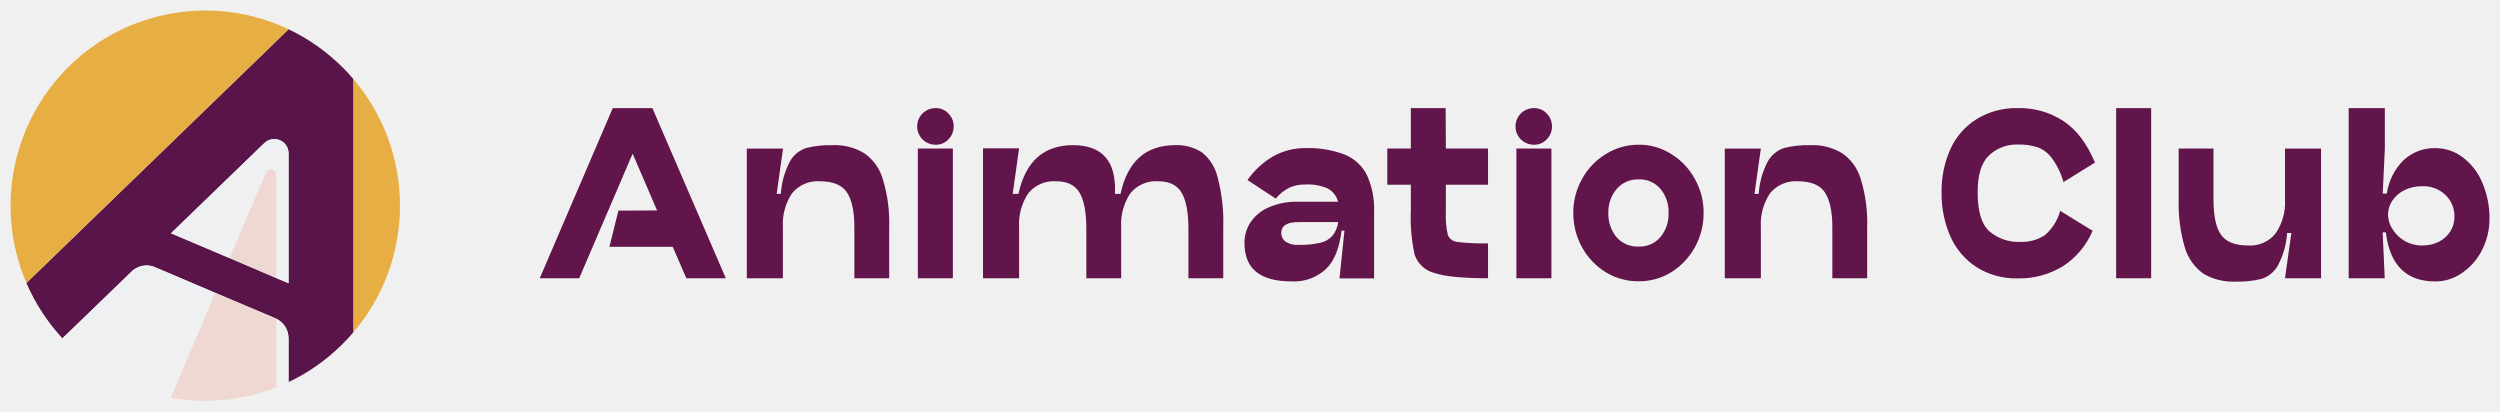
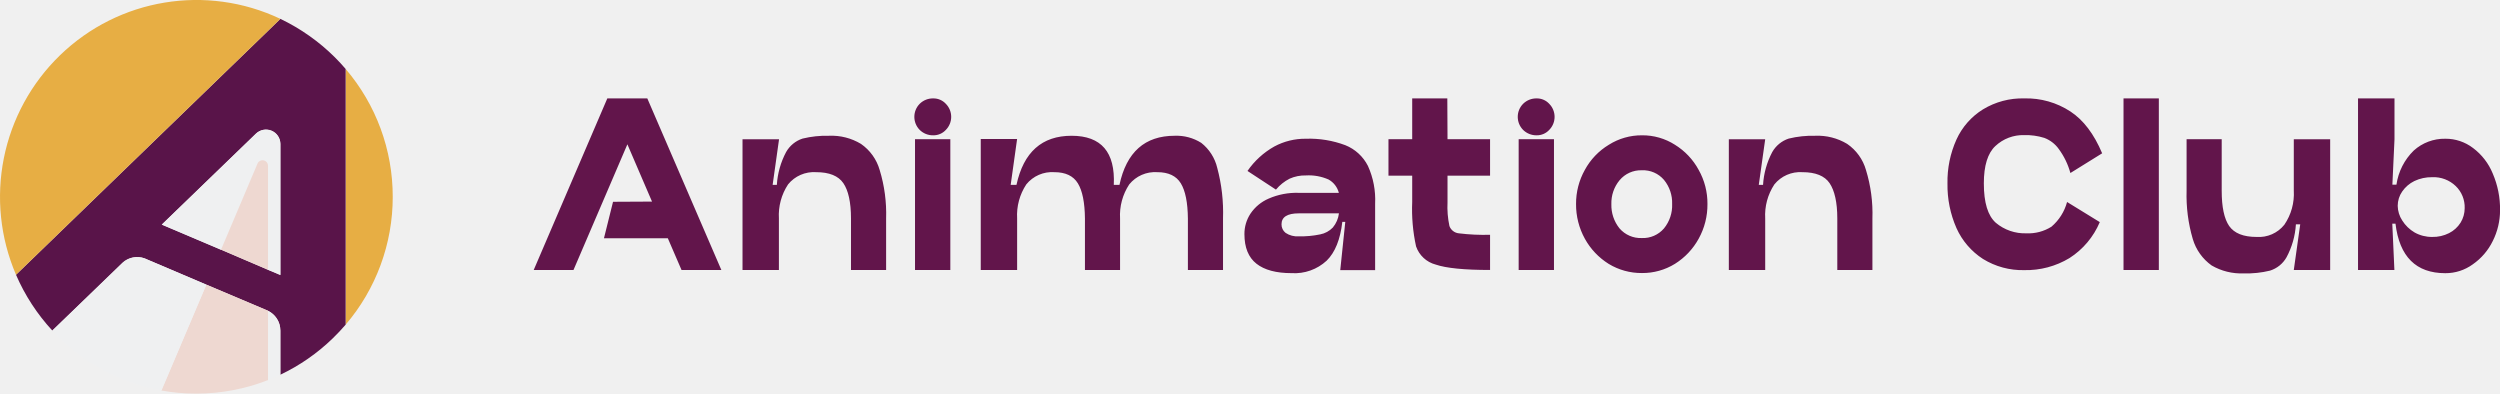
- <svg xmlns="http://www.w3.org/2000/svg" width="237" height="39" fill="none" viewBox="-1 -1 237 39">
+ <svg xmlns="http://www.w3.org/2000/svg" width="235" height="37" fill="none" viewBox="0 0 235 37">
  <g clip-path="url(#aka)">
    <path d="M112.911 13.424a4.359 4.359 0 0 0-2.495-.662c-2.801 0-4.53 1.54-5.187 4.618h-.533c.148-3.075-1.173-4.615-3.962-4.618-2.788-.003-4.517 1.536-5.187 4.618h-.543l.604-4.315H92.19v12.312h3.42v-4.835a5.26 5.26 0 0 1 .862-3.21 3.122 3.122 0 0 1 2.636-1.148c1.047 0 1.785.35 2.212 1.05.428.699.649 1.802.665 3.308v4.835h3.301v-4.835a5.27 5.27 0 0 1 .863-3.21 3.129 3.129 0 0 1 2.637-1.148c1.047 0 1.784.35 2.212 1.05.427.699.649 1.802.664 3.308v4.835h3.302v-4.835a16.26 16.26 0 0 0-.543-4.76 4.216 4.216 0 0 0-1.509-2.358zm13.545.222a9.636 9.636 0 0 0-3.702-.605 6.122 6.122 0 0 0-2.967.728 7.559 7.559 0 0 0-2.523 2.301l2.674 1.754a4.099 4.099 0 0 1 1.288-1.03 3.538 3.538 0 0 1 1.528-.303 4.598 4.598 0 0 1 2.131.383 2.004 2.004 0 0 1 .967 1.253h-3.773a6.515 6.515 0 0 0-2.829.543 3.92 3.92 0 0 0-1.708 1.418 3.45 3.45 0 0 0-.566 1.92c0 1.26.376 2.186 1.128 2.778.751.593 1.851.889 3.301.889a4.446 4.446 0 0 0 3.301-1.172c.792-.775 1.283-1.995 1.471-3.645h.279l-.472 4.533h3.278v-6.243a7.714 7.714 0 0 0-.675-3.55 4.084 4.084 0 0 0-2.131-1.952zm-1.17 7.742a2.226 2.226 0 0 1-1.184.643 8.726 8.726 0 0 1-2.013.184 1.96 1.96 0 0 1-1.245-.326 1.004 1.004 0 0 1-.382-.804c0-.685.542-1.03 1.627-1.03h3.772c-.059.49-.258.954-.575 1.333zm-35.955-8.304h-3.32v12.293h3.32V13.084zM57.088 9.25l-6.919 16.127h3.74l5.065-11.812 2.316 5.384-3.665.019-.853 3.427h6.003l1.288 2.982h3.744L60.847 9.25h-3.76zm23.839 4.273a5.358 5.358 0 0 0-2.995-.761 9.47 9.47 0 0 0-2.494.265 2.765 2.765 0 0 0-1.547 1.271 7.576 7.576 0 0 0-.868 3.082h-.396l.604-4.292h-3.434v12.29h3.42v-4.836a5.26 5.26 0 0 1 .862-3.21 3.127 3.127 0 0 1 2.637-1.148c1.235 0 2.084.345 2.556 1.03.471.686.721 1.792.721 3.31v4.853h3.302v-4.835a14.092 14.092 0 0 0-.604-4.557 4.49 4.49 0 0 0-1.764-2.462zm6.791-4.273a1.756 1.756 0 0 0-1.264.506 1.746 1.746 0 0 0 0 2.457 1.758 1.758 0 0 0 1.264.506 1.577 1.577 0 0 0 1.189-.506 1.746 1.746 0 0 0 0-2.457 1.58 1.58 0 0 0-1.189-.506zm48.33 0h-3.301v3.833h-2.231v3.427h2.231v2.477a16.301 16.301 0 0 0 .363 4.173 2.667 2.667 0 0 0 1.849 1.711c.99.338 2.693.506 5.107.506V22.07c-.98.027-1.96-.018-2.933-.137a1.052 1.052 0 0 1-.887-.686 8.645 8.645 0 0 1-.179-2.24V16.51h3.999v-3.427h-3.999l-.019-3.833zm37.582 4.273a5.366 5.366 0 0 0-2.995-.761 9.474 9.474 0 0 0-2.494.264 2.773 2.773 0 0 0-1.552 1.272 7.572 7.572 0 0 0-.863 3.082h-.401l.604-4.292h-3.419v12.29h3.419v-4.836a5.256 5.256 0 0 1 .863-3.21 3.125 3.125 0 0 1 2.636-1.148c1.231 0 2.085.345 2.552 1.03.466.686.726 1.792.726 3.309v4.854h3.301v-4.835a13.946 13.946 0 0 0-.604-4.557 4.46 4.46 0 0 0-1.773-2.462zm41.987 4.396a5.152 5.152 0 0 1-.886 3.204 3.068 3.068 0 0 1-2.613 1.149c-1.236 0-2.094-.342-2.575-1.026-.472-.685-.703-1.796-.703-3.308v-4.854h-3.301v4.835c-.047 1.54.15 3.078.585 4.556a4.68 4.68 0 0 0 1.768 2.477c.915.532 1.962.79 3.019.747a9.242 9.242 0 0 0 2.471-.26 2.706 2.706 0 0 0 1.551-1.253 7.507 7.507 0 0 0 .882-3.1h.406l-.604 4.291h3.419V13.088h-3.419v4.83zm18.699-1.612a5.669 5.669 0 0 0-1.853-2.396 4.237 4.237 0 0 0-2.594-.87 4.313 4.313 0 0 0-2.976 1.11 5.59 5.59 0 0 0-1.627 3.205h-.382l.198-4.254V9.25h-3.428v16.127h3.419l-.198-4.353h.301c.371 3.104 1.932 4.656 4.683 4.656a4.344 4.344 0 0 0 2.575-.827 5.714 5.714 0 0 0 1.887-2.198c.451-.9.685-1.895.684-2.902a8.43 8.43 0 0 0-.689-3.446zm-3.018 4.618c-.265.422-.64.764-1.085.988a3.354 3.354 0 0 1-1.589.359 3.295 3.295 0 0 1-1.651-.42 3.392 3.392 0 0 1-1.165-1.13 2.581 2.581 0 0 1-.424-1.371c0-.484.148-.956.424-1.352.291-.421.686-.76 1.146-.983a3.768 3.768 0 0 1 1.67-.36 2.992 2.992 0 0 1 2.212.832 2.754 2.754 0 0 1 .844 2.08c0 .48-.132.949-.382 1.357zm-85.224-7.841h-3.32v12.293h3.32V13.084zm56.857-3.834h-3.32v16.127h3.32V9.25zm-58.488 0a1.764 1.764 0 0 0-1.269.506 1.745 1.745 0 0 0 0 2.457 1.773 1.773 0 0 0 1.269.506 1.575 1.575 0 0 0 1.183-.506 1.745 1.745 0 0 0 0-2.457 1.57 1.57 0 0 0-1.183-.506zm45.83 3.45a5.802 5.802 0 0 1 1.887.26c.55.205 1.026.57 1.367 1.05a6.868 6.868 0 0 1 1.09 2.254l2.985-1.853c-.764-1.815-1.756-3.124-2.976-3.927a7.532 7.532 0 0 0-4.343-1.234 7.116 7.116 0 0 0-3.882 1.03 6.506 6.506 0 0 0-2.494 2.836 9.619 9.619 0 0 0-.845 4.131 10.025 10.025 0 0 0 .845 4.193 6.724 6.724 0 0 0 2.494 2.902 7.065 7.065 0 0 0 3.882 1.05 7.9 7.9 0 0 0 4.244-1.13 7.453 7.453 0 0 0 2.853-3.384l-3.075-1.891a4.625 4.625 0 0 1-1.466 2.32 4.05 4.05 0 0 1-2.358.625 4.239 4.239 0 0 1-2.872-.988c-.755-.672-1.128-1.891-1.128-3.71 0-1.665.364-2.837 1.085-3.508a3.802 3.802 0 0 1 2.707-1.026zm-32.828.908a5.652 5.652 0 0 0-3.099-.889 5.758 5.758 0 0 0-3.117.89 6.223 6.223 0 0 0-2.254 2.362 6.464 6.464 0 0 0-.826 3.205 6.638 6.638 0 0 0 .826 3.262 6.452 6.452 0 0 0 2.235 2.363 5.924 5.924 0 0 0 3.136.865 5.806 5.806 0 0 0 3.099-.865 6.432 6.432 0 0 0 2.23-2.363 6.593 6.593 0 0 0 .826-3.262 6.41 6.41 0 0 0-.826-3.205 6.265 6.265 0 0 0-2.23-2.363zm-1.028 7.86a2.599 2.599 0 0 1-2.09.908 2.628 2.628 0 0 1-2.094-.908 3.478 3.478 0 0 1-.764-2.278 3.366 3.366 0 0 1 .764-2.24 2.616 2.616 0 0 1 2.094-.945 2.585 2.585 0 0 1 2.09.907 3.39 3.39 0 0 1 .764 2.26 3.42 3.42 0 0 1-.764 2.296z" fill="#62154B" />
    <path d="M36.917 18.5a18.463 18.463 0 0 1-4.428 12.02V6.48a18.459 18.459 0 0 1 4.428 12.02z" fill="#E7AE44" />
    <path d="M32.489 6.48v24.04c-.382.444-.788.874-1.212 1.285a18.425 18.425 0 0 1-4.924 3.418v-4.15a2.065 2.065 0 0 0-1.363-1.943l-5.588-2.363-5.66-2.41-.117-.053a2.038 2.038 0 0 0-2.198.515l-6.508 6.254a18.618 18.618 0 0 1-3.415-5.247l4.801-4.646 2.769-2.68L25.193 2.902l1.16-1.13A18.738 18.738 0 0 1 31.47 5.38c.354.354.693.718 1.019 1.101zm-6.131 19.38V13.5a1.35 1.35 0 0 0-.83-1.222 1.341 1.341 0 0 0-1.448.276l-.028.028-8.843 8.527 5.57 2.363 4.414 1.891 1.165.496z" fill="#591449" />
    <path d="m26.353 1.773-1.16 1.13L9.073 18.5l-2.767 2.68-4.801 4.646a18.548 18.548 0 0 1-1.143-10.96 18.521 18.521 0 0 1 5.277-9.67 18.43 18.43 0 0 1 20.715-3.424z" fill="#E7AE44" />
    <path d="M26.353 31.073v4.15c-.377.184-.764.35-1.16.506v-6.514a2.059 2.059 0 0 1 1.16 1.858zm0-17.527v12.29l-1.16-.473v-9.765a.44.44 0 0 0 0-.114.51.51 0 0 0-.943-.09l-3.471 8.088-5.57-2.364 8.843-8.555a1.366 1.366 0 0 1 2.301.983z" fill="#EFF0F1" />
    <path d="M25.193 29.215v6.513A18.428 18.428 0 0 1 18.458 37a18.22 18.22 0 0 1-3.3-.293l4.239-9.955 5.588 2.364.203.085.005.014zm0-13.617v9.76l-4.414-1.89 3.428-8.092a.514.514 0 0 1 .986.222z" fill="#EED8D1" />
    <path d="m19.397 26.753-4.216 9.954a18.38 18.38 0 0 1-10.262-5.634l6.48-6.272.127-.123a2.039 2.039 0 0 1 2.07-.393l.118.052 5.683 2.416z" fill="#EFF0F1" />
  </g>
  <defs>
    <clipPath id="aka">
      <path fill="#fff" d="M0 0h235v37H0z" />
    </clipPath>
  </defs>
</svg>
